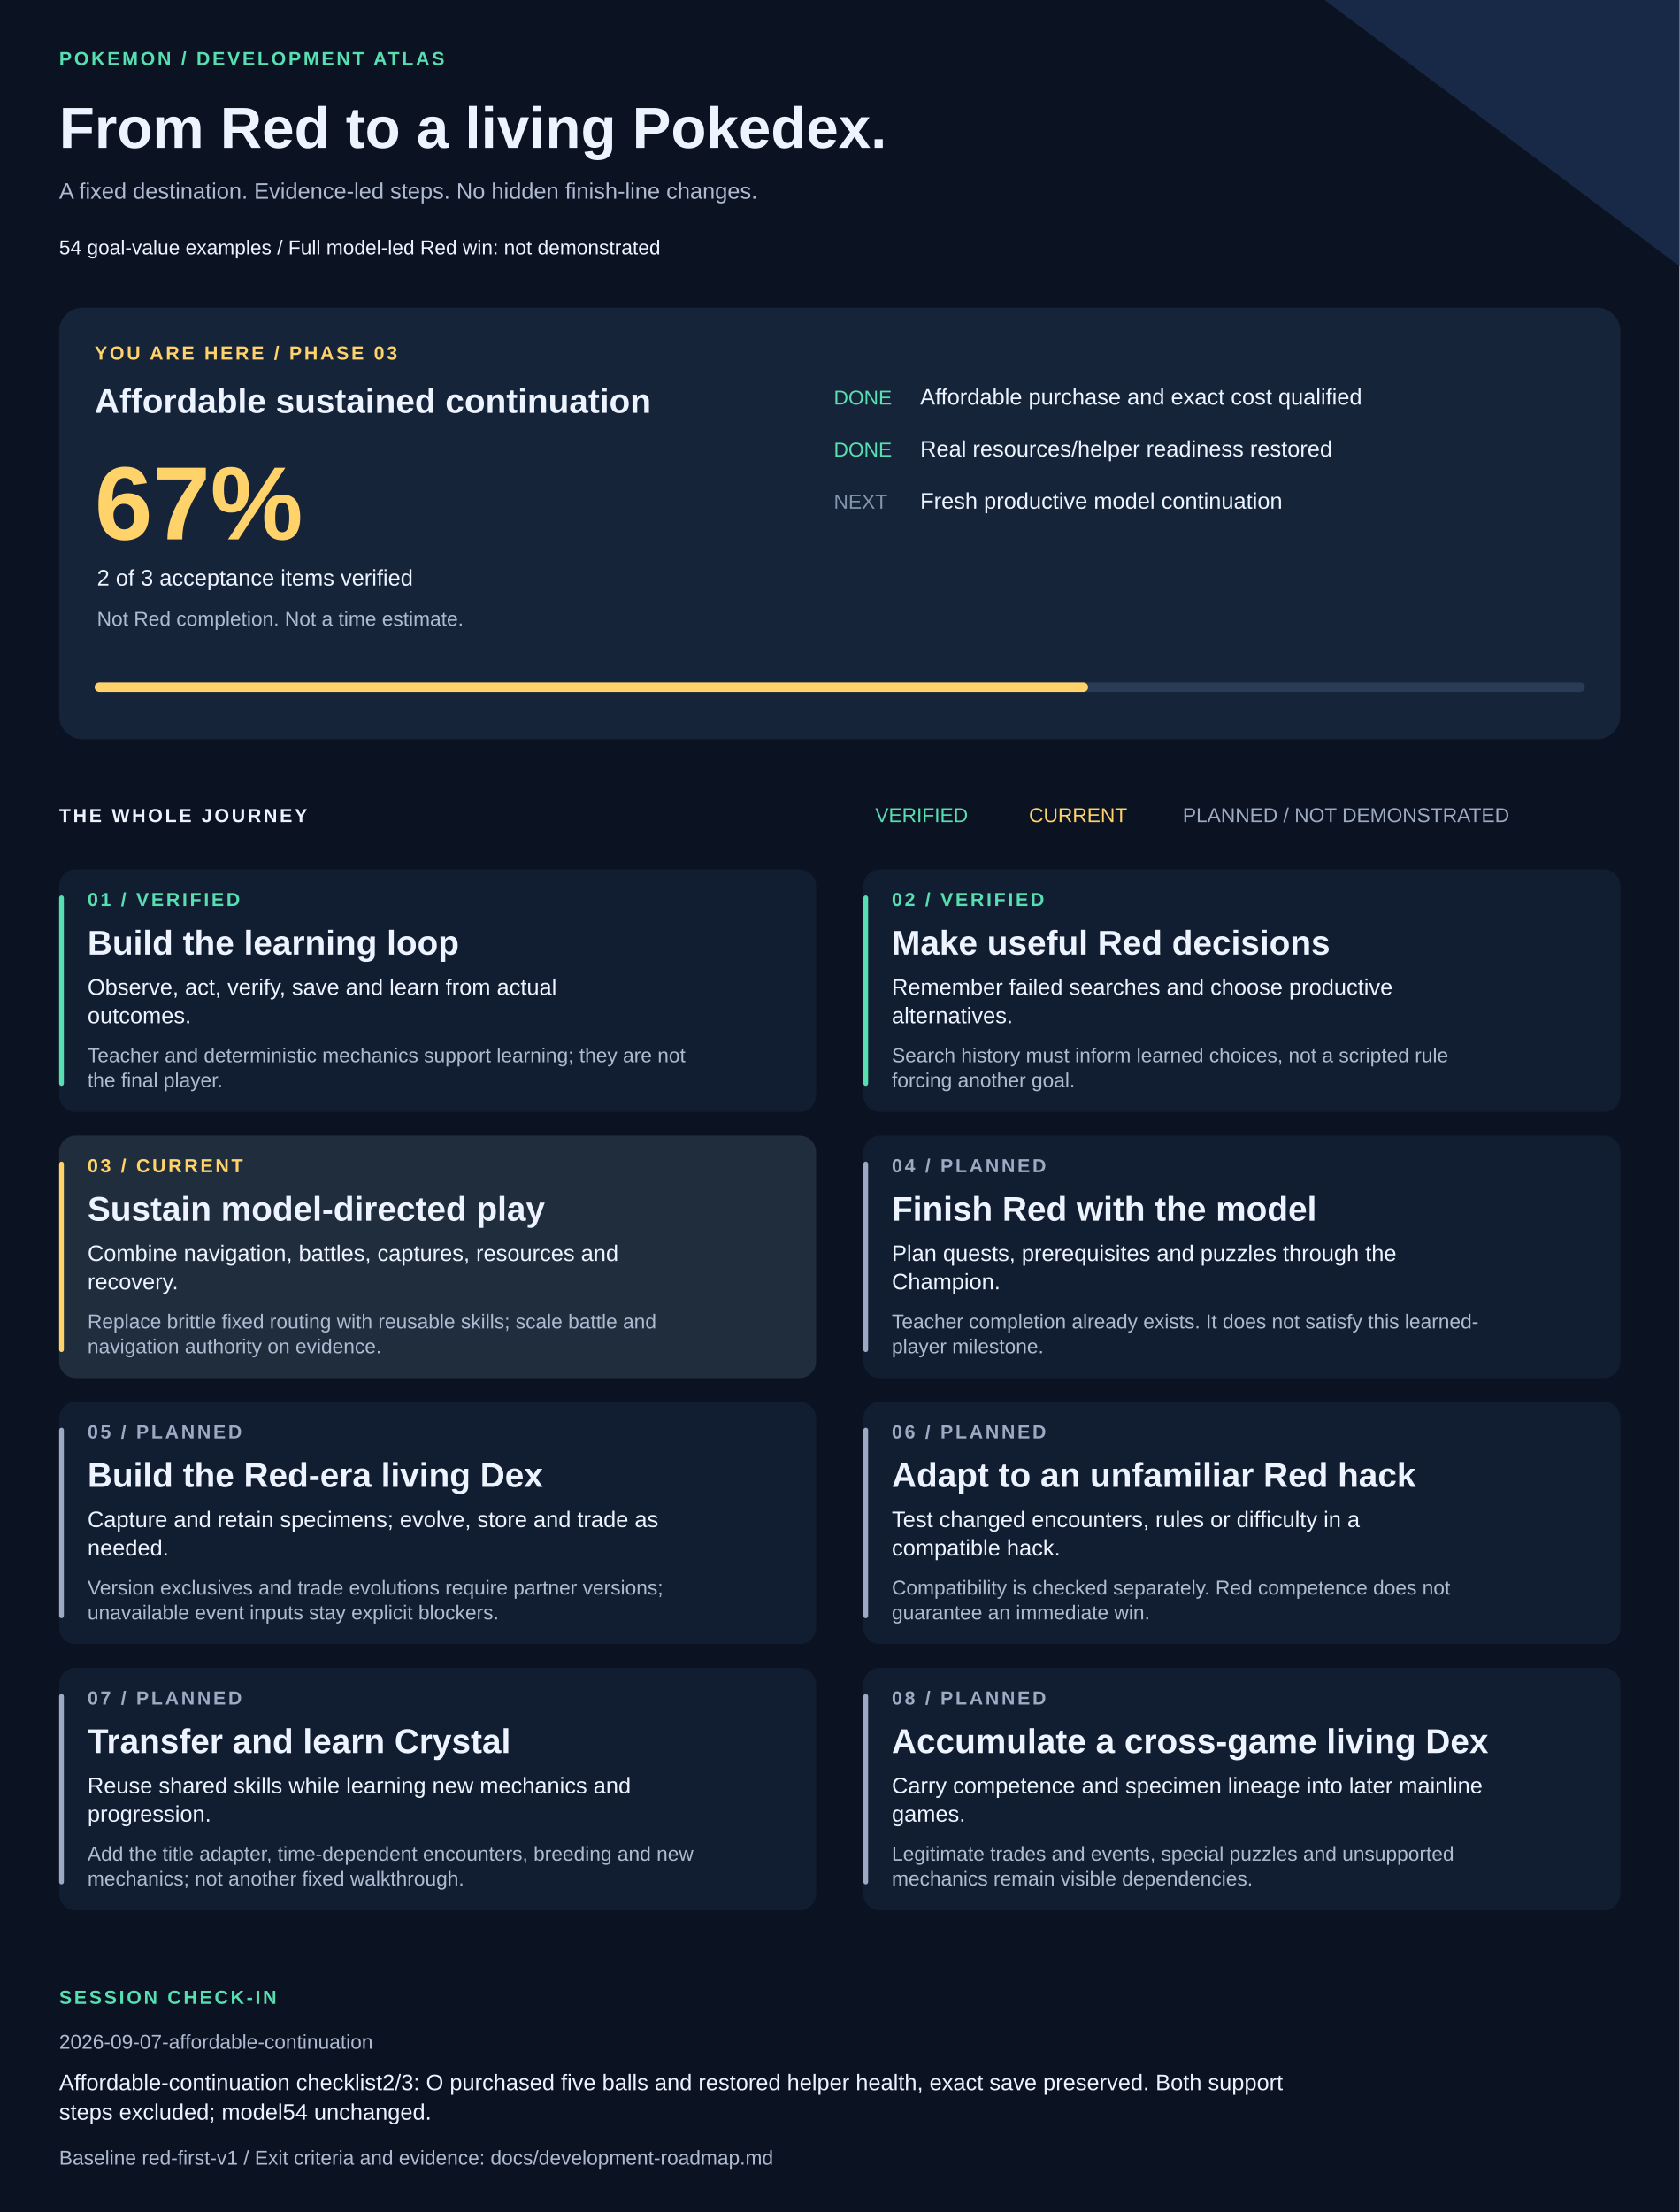
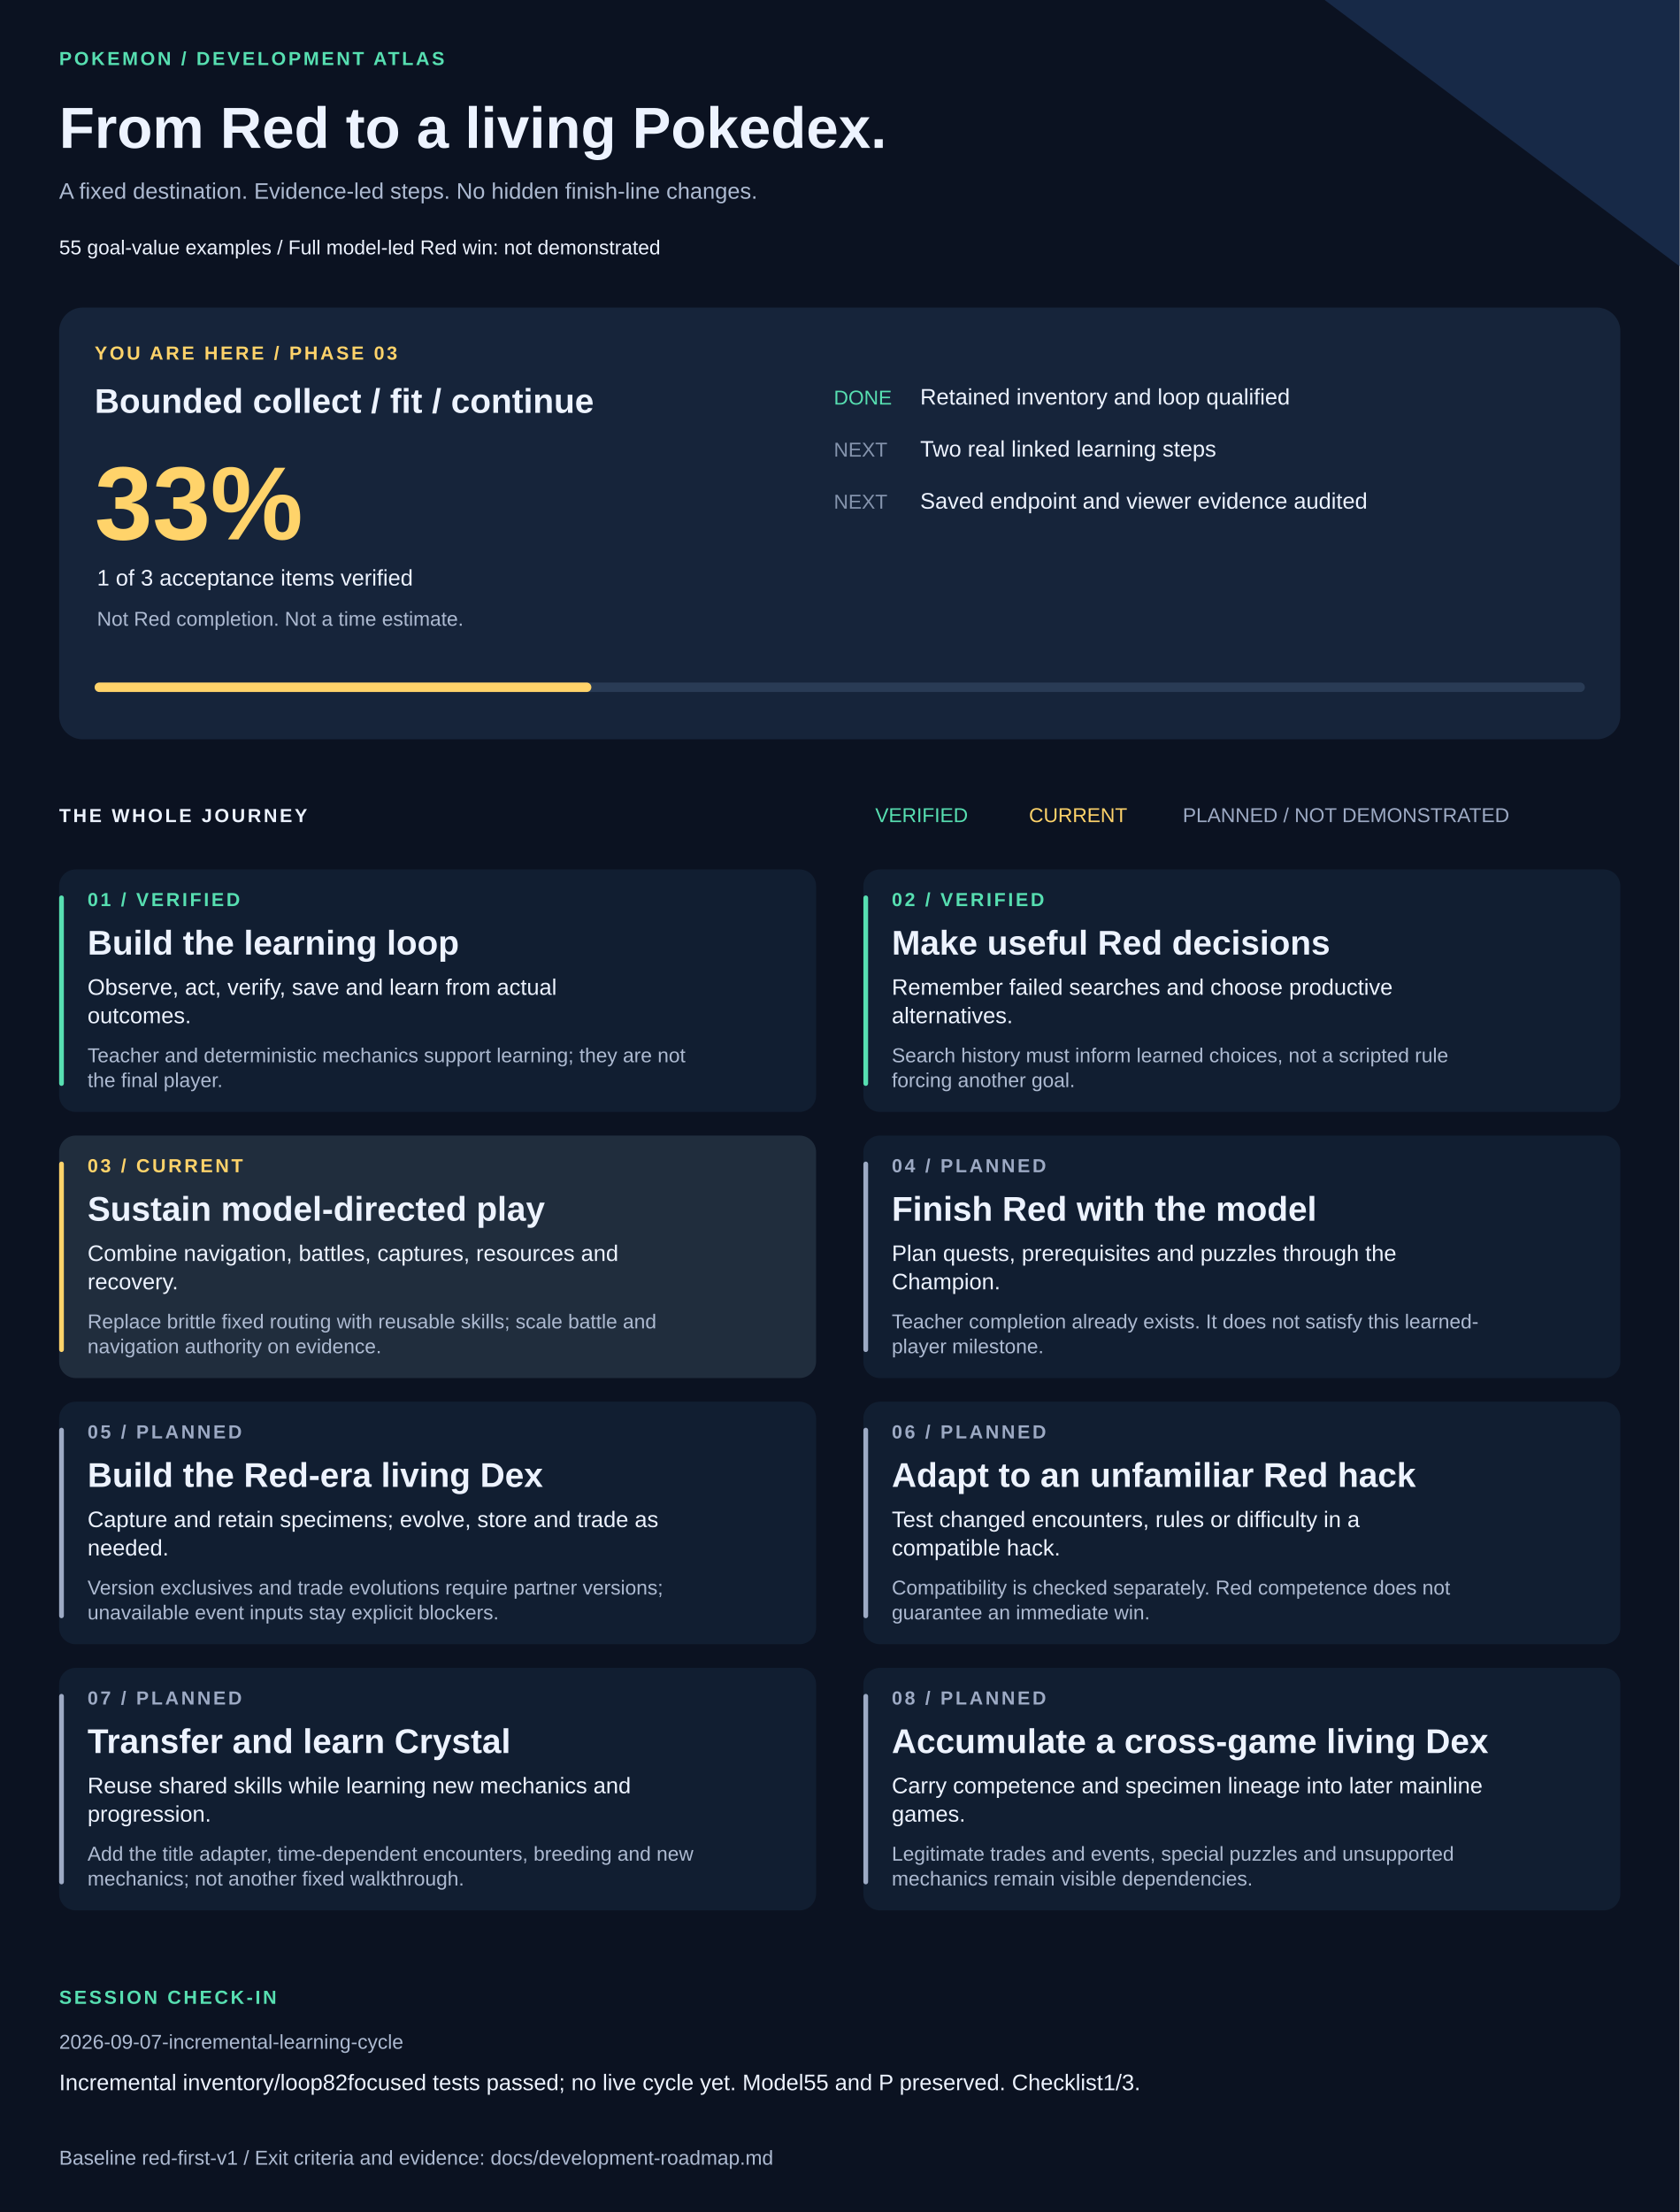
<svg xmlns="http://www.w3.org/2000/svg" width="1420" height="1870" viewBox="0 0 1420 1870" role="img" aria-labelledby="title description">
  <style>text{font-family:Arial,Helvetica,sans-serif;fill:#edf3ff}.muted{fill:#adbad1}.eyebrow{font-size:16px;letter-spacing:2px;font-weight:bold}.heading{font-size:29px;font-weight:bold}.body{font-size:19px}.small{font-size:17px}</style>
  <rect width="1420" height="1870" fill="#0b1221" />
  <path d="M1120 0H1420V225Z" fill="#172947" />
  <text x="50" y="55" class="eyebrow" style="fill:#57dfb1">POKEMON / DEVELOPMENT ATLAS</text>
  <text x="50" y="125" style="font-size:49px;font-weight:bold">From Red to a living Pokedex.</text>
  <text x="50" y="168" class="body muted">A fixed destination. Evidence-led steps. No hidden finish-line changes.</text>
-   <text x="50" y="215" class="small">54 goal-value examples  /  Full model-led Red win: not demonstrated</text>
+   <text x="50" y="215" class="small">55 goal-value examples  /  Full model-led Red win: not demonstrated</text>
  <rect x="50" y="260" width="1320" height="365" rx="20" fill="#16243a" />
  <text x="80" y="304" class="eyebrow" style="fill:#ffd36a">YOU ARE HERE / PHASE 03</text>
-   <text x="80" y="349" class="heading">Affordable sustained continuation</text>
-   <text x="80" y="456" style="font-size:88px;font-weight:bold;fill:#ffd36a">67%</text>
-   <text x="82" y="495" class="body">2 of 3 acceptance items verified</text>
+   <text x="80" y="349" class="heading">Bounded collect / fit / continue</text>
+   <text x="80" y="456" style="font-size:88px;font-weight:bold;fill:#ffd36a">33%</text>
+   <text x="82" y="495" class="body">1 of 3 acceptance items verified</text>
  <text x="82" y="529" class="small muted">Not Red completion. Not a time estimate.</text>
  <text x="705" y="342" class="small" style="fill:#57dfb1">DONE</text>
-   <text x="778" y="342" class="body">Affordable purchase and exact cost qualified</text>
-   <text x="705" y="386" class="small" style="fill:#57dfb1">DONE</text>
-   <text x="778" y="386" class="body">Real resources/helper readiness restored</text>
+   <text x="778" y="342" class="body">Retained inventory and loop qualified</text>
+   <text x="705" y="386" class="small" style="fill:#8594ad">NEXT</text>
+   <text x="778" y="386" class="body">Two real linked learning steps</text>
  <text x="705" y="430" class="small" style="fill:#8594ad">NEXT</text>
-   <text x="778" y="430" class="body">Fresh productive model continuation</text>
+   <text x="778" y="430" class="body">Saved endpoint and viewer evidence audited</text>
  <rect x="80" y="577" width="1260" height="8" rx="4" fill="#293b55" />
-   <rect x="80" y="577" width="840" height="8" rx="4" fill="#ffd36a" />
+   <rect x="80" y="577" width="420" height="8" rx="4" fill="#ffd36a" />
  <text x="50" y="695" class="eyebrow">THE WHOLE JOURNEY</text>
  <text x="740" y="695" class="small" style="fill:#57dfb1">VERIFIED</text>
  <text x="870" y="695" class="small" style="fill:#ffd36a">CURRENT</text>
  <text x="1000" y="695" class="small" style="fill:#9daac4">PLANNED / NOT DEMONSTRATED</text>
  <rect x="50" y="735" width="640" height="205" rx="14" fill="#111e31" />
  <rect x="50" y="757" width="4" height="161" rx="2" fill="#57dfb1" />
  <text x="74" y="766" class="eyebrow" style="fill:#57dfb1">01 / VERIFIED</text>
  <text x="74" y="807" class="heading">Build the learning loop</text>
  <text x="74" y="841" class="body">Observe, act, verify, save and learn from actual</text>
  <text x="74" y="865" class="body">outcomes.</text>
  <text x="74" y="898" class="small muted">Teacher and deterministic mechanics support learning; they are not</text>
  <text x="74" y="919" class="small muted">the final player.</text>
  <rect x="730" y="735" width="640" height="205" rx="14" fill="#111e31" />
  <rect x="730" y="757" width="4" height="161" rx="2" fill="#57dfb1" />
  <text x="754" y="766" class="eyebrow" style="fill:#57dfb1">02 / VERIFIED</text>
  <text x="754" y="807" class="heading">Make useful Red decisions</text>
  <text x="754" y="841" class="body">Remember failed searches and choose productive</text>
  <text x="754" y="865" class="body">alternatives.</text>
  <text x="754" y="898" class="small muted">Search history must inform learned choices, not a scripted rule</text>
  <text x="754" y="919" class="small muted">forcing another goal.</text>
  <rect x="50" y="960" width="640" height="205" rx="14" fill="#202d3d" />
  <rect x="50" y="982" width="4" height="161" rx="2" fill="#ffd36a" />
  <text x="74" y="991" class="eyebrow" style="fill:#ffd36a">03 / CURRENT</text>
  <text x="74" y="1032" class="heading">Sustain model-directed play</text>
  <text x="74" y="1066" class="body">Combine navigation, battles, captures, resources and</text>
  <text x="74" y="1090" class="body">recovery.</text>
  <text x="74" y="1123" class="small muted">Replace brittle fixed routing with reusable skills; scale battle and</text>
  <text x="74" y="1144" class="small muted">navigation authority on evidence.</text>
  <rect x="730" y="960" width="640" height="205" rx="14" fill="#111e31" />
  <rect x="730" y="982" width="4" height="161" rx="2" fill="#9daac4" />
  <text x="754" y="991" class="eyebrow" style="fill:#9daac4">04 / PLANNED</text>
  <text x="754" y="1032" class="heading">Finish Red with the model</text>
  <text x="754" y="1066" class="body">Plan quests, prerequisites and puzzles through the</text>
  <text x="754" y="1090" class="body">Champion.</text>
  <text x="754" y="1123" class="small muted">Teacher completion already exists. It does not satisfy this learned-</text>
  <text x="754" y="1144" class="small muted">player milestone.</text>
  <rect x="50" y="1185" width="640" height="205" rx="14" fill="#111e31" />
  <rect x="50" y="1207" width="4" height="161" rx="2" fill="#9daac4" />
  <text x="74" y="1216" class="eyebrow" style="fill:#9daac4">05 / PLANNED</text>
  <text x="74" y="1257" class="heading">Build the Red-era living Dex</text>
  <text x="74" y="1291" class="body">Capture and retain specimens; evolve, store and trade as</text>
  <text x="74" y="1315" class="body">needed.</text>
  <text x="74" y="1348" class="small muted">Version exclusives and trade evolutions require partner versions;</text>
  <text x="74" y="1369" class="small muted">unavailable event inputs stay explicit blockers.</text>
  <rect x="730" y="1185" width="640" height="205" rx="14" fill="#111e31" />
  <rect x="730" y="1207" width="4" height="161" rx="2" fill="#9daac4" />
  <text x="754" y="1216" class="eyebrow" style="fill:#9daac4">06 / PLANNED</text>
  <text x="754" y="1257" class="heading">Adapt to an unfamiliar Red hack</text>
  <text x="754" y="1291" class="body">Test changed encounters, rules or difficulty in a</text>
  <text x="754" y="1315" class="body">compatible hack.</text>
  <text x="754" y="1348" class="small muted">Compatibility is checked separately. Red competence does not</text>
  <text x="754" y="1369" class="small muted">guarantee an immediate win.</text>
  <rect x="50" y="1410" width="640" height="205" rx="14" fill="#111e31" />
  <rect x="50" y="1432" width="4" height="161" rx="2" fill="#9daac4" />
  <text x="74" y="1441" class="eyebrow" style="fill:#9daac4">07 / PLANNED</text>
  <text x="74" y="1482" class="heading">Transfer and learn Crystal</text>
  <text x="74" y="1516" class="body">Reuse shared skills while learning new mechanics and</text>
  <text x="74" y="1540" class="body">progression.</text>
  <text x="74" y="1573" class="small muted">Add the title adapter, time-dependent encounters, breeding and new</text>
  <text x="74" y="1594" class="small muted">mechanics; not another fixed walkthrough.</text>
  <rect x="730" y="1410" width="640" height="205" rx="14" fill="#111e31" />
  <rect x="730" y="1432" width="4" height="161" rx="2" fill="#9daac4" />
  <text x="754" y="1441" class="eyebrow" style="fill:#9daac4">08 / PLANNED</text>
  <text x="754" y="1482" class="heading">Accumulate a cross-game living Dex</text>
  <text x="754" y="1516" class="body">Carry competence and specimen lineage into later mainline</text>
  <text x="754" y="1540" class="body">games.</text>
  <text x="754" y="1573" class="small muted">Legitimate trades and events, special puzzles and unsupported</text>
  <text x="754" y="1594" class="small muted">mechanics remain visible dependencies.</text>
  <text x="50" y="1694" class="eyebrow" style="fill:#57dfb1">SESSION CHECK-IN</text>
-   <text x="50" y="1732" class="small muted">2026-09-07-affordable-continuation</text>
-   <text x="50" y="1767" class="body">Affordable-continuation checklist2/3: O purchased five balls and restored helper health, exact save preserved. Both support</text>
-   <text x="50" y="1792" class="body">steps excluded; model54 unchanged.</text>
+   <text x="50" y="1732" class="small muted">2026-09-07-incremental-learning-cycle</text>
+   <text x="50" y="1767" class="body">Incremental inventory/loop82focused tests passed; no live cycle yet. Model55 and P preserved. Checklist1/3.</text>
  <text x="50" y="1830" class="small muted">Baseline red-first-v1 / Exit criteria and evidence: docs/development-roadmap.md</text>
</svg>
